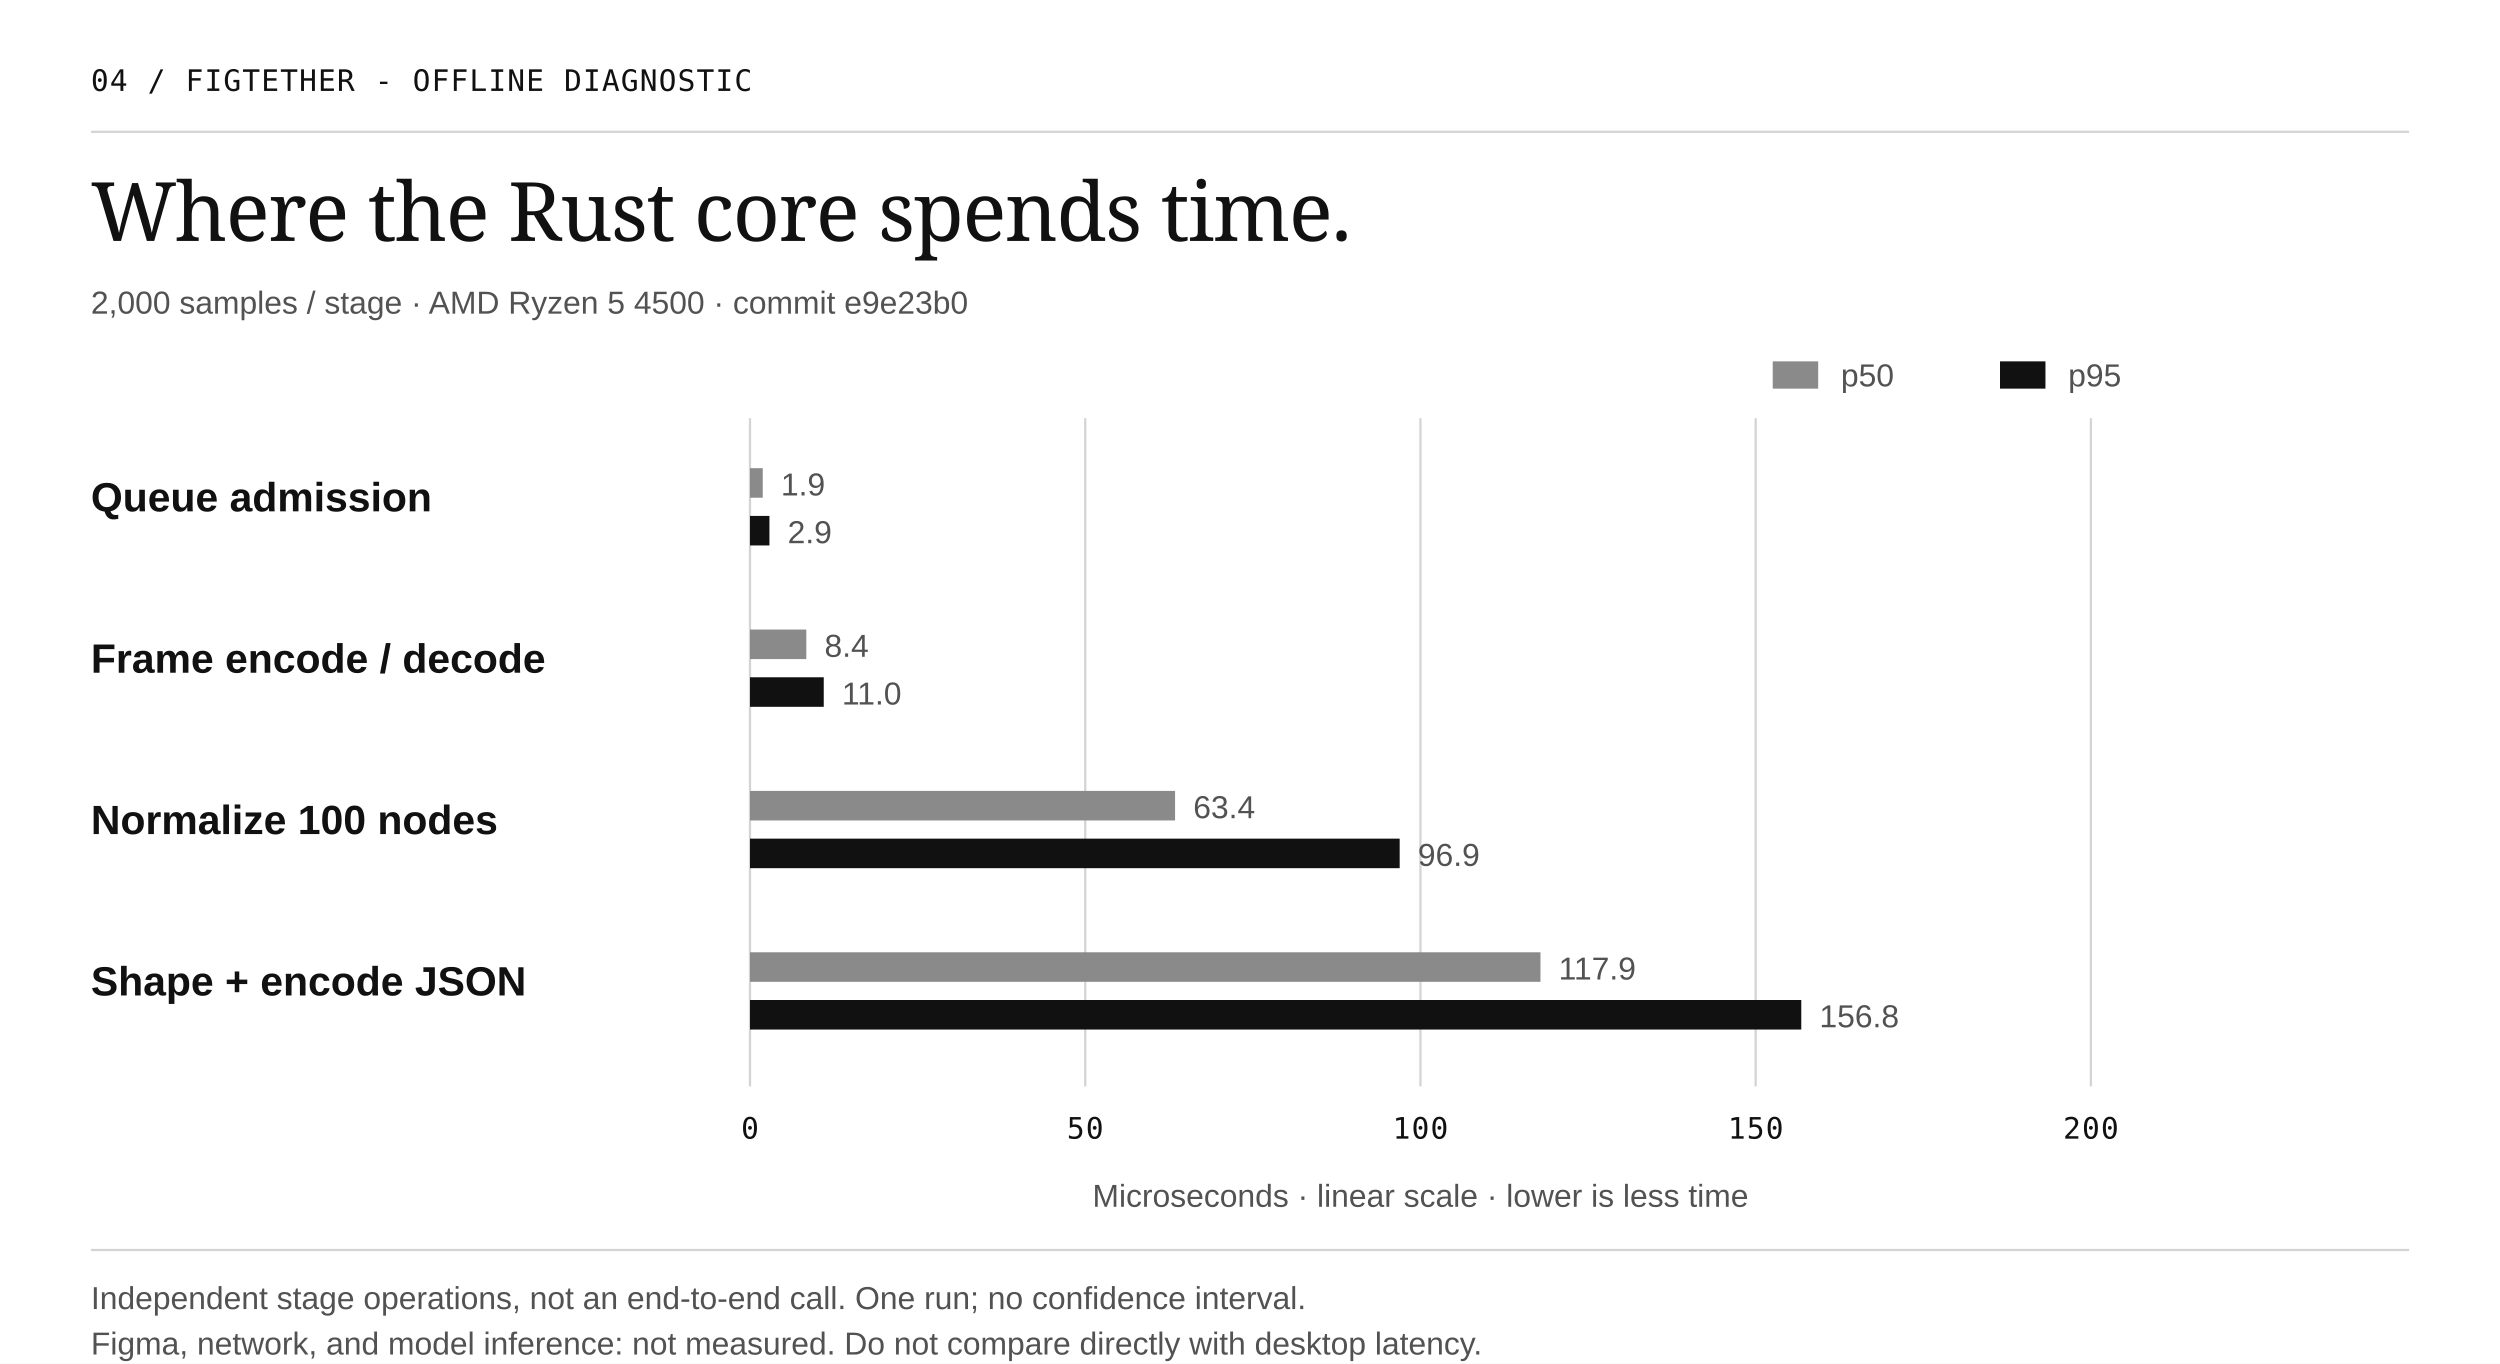
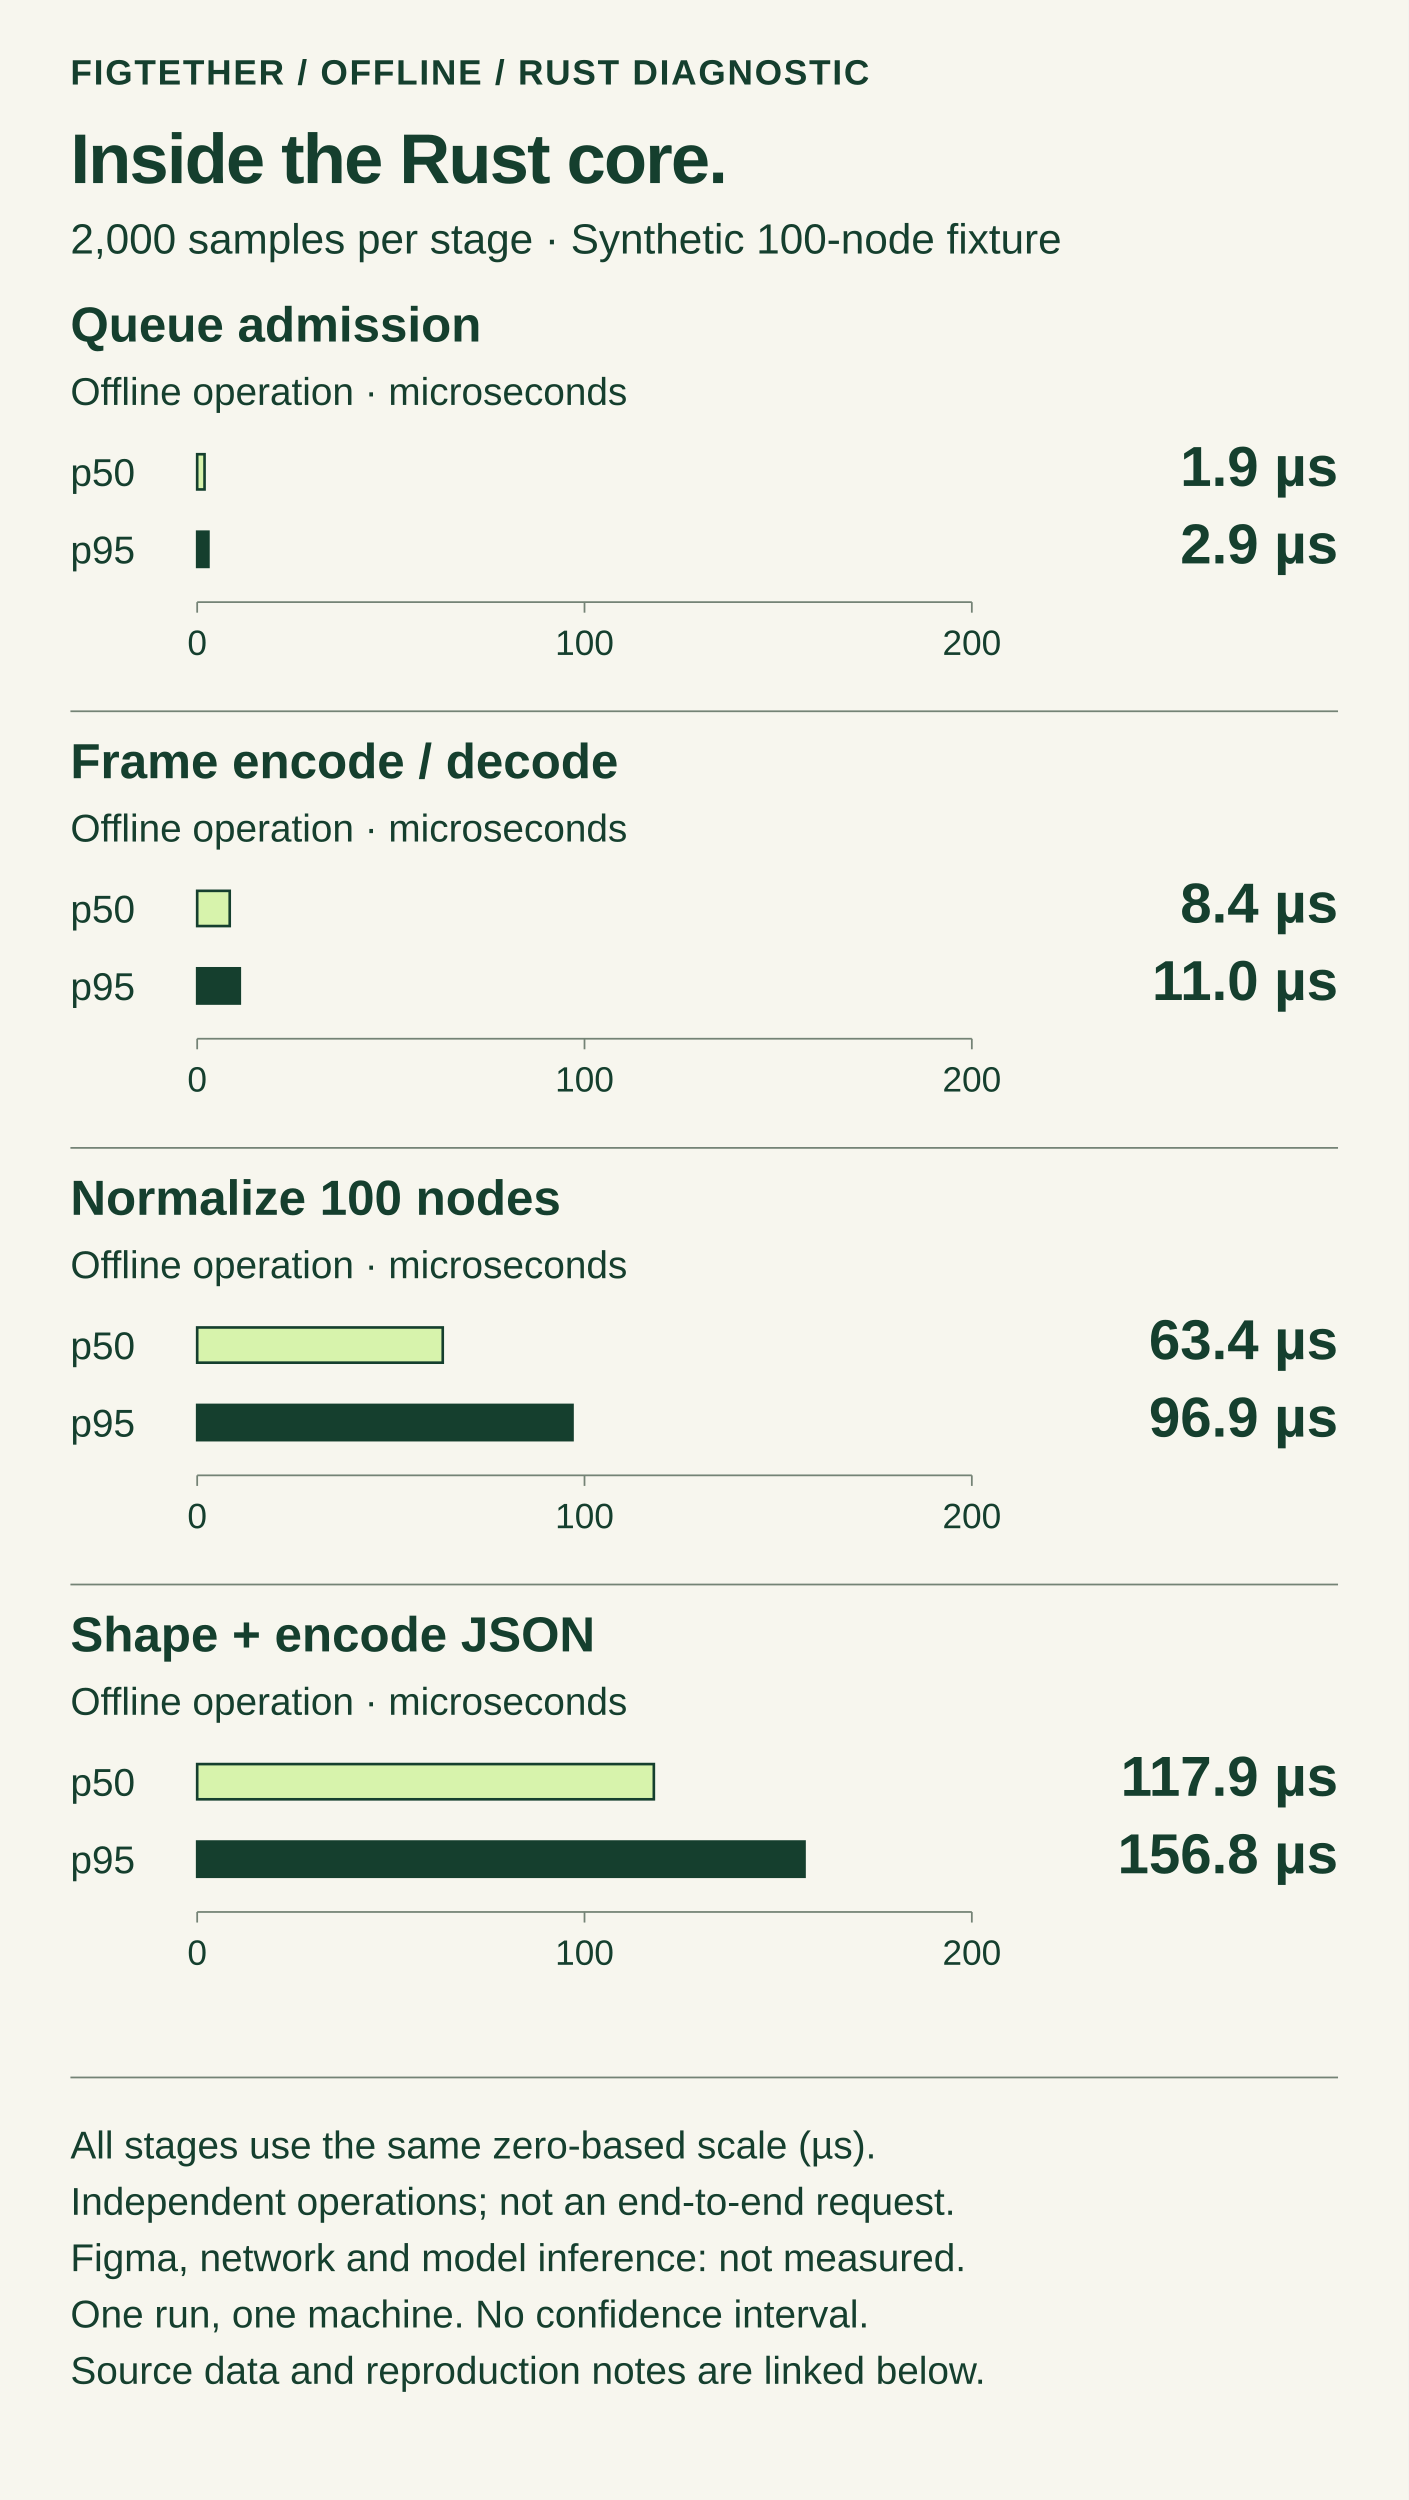
- <svg xmlns="http://www.w3.org/2000/svg" width="1100" height="600" viewBox="0 0 1100 600" role="img" aria-labelledby="title desc">
-   <style>text{fill:#111111;font-family:Arial,Helvetica,sans-serif;font-size:16px}.heading{font-family:Gelasio,Georgia,serif;font-size:36px;font-weight:400;letter-spacing:-.6px}.subhead{font-family:Gelasio,Georgia,serif;font-size:24px}.label{font-size:18px;font-weight:600}.body{font-size:16px}.small{font-size:14px;fill:#525252}.meta{font-family:"Ubuntu Mono",Consolas,monospace;font-size:13px;letter-spacing:.5px}.code{font-family:"Ubuntu Mono",Consolas,monospace;font-size:19px}.value{font-family:Consolas,monospace;font-size:16px}.warn{fill:#9a4b00;font-size:14px}</style>
-   <rect width="1100" height="600" fill="#ffffff" />
+ <svg xmlns="http://www.w3.org/2000/svg" width="800" height="1420" viewBox="0 0 800 1420" role="img" aria-labelledby="title desc">
+   <style>text{fill:#153f2e;font-family:Arial,Helvetica,sans-serif;font-size:24px}.heading{font-size:40px;font-weight:800;letter-spacing:-1px}.label{font-size:28px;font-weight:700}.body{font-size:24px}.small{font-size:22px}.meta{font-size:20px;font-weight:700;letter-spacing:1px}.code{font-family:Consolas,monospace;font-size:26px;font-weight:700}.value{font-size:32px;font-weight:700;font-variant-numeric:tabular-nums}.tick{font-size:20px}.step{font-size:26px;font-weight:800}</style>
+   <rect width="800" height="1420" fill="#f7f6ee" />
  <defs>
    <marker id="arrow" markerWidth="7" markerHeight="7" refX="6" refY="3.5" orient="auto">
-       <path d="M 0 0 L 7 3.5 L 0 7" fill="#111111" />
+       <path d="M 0 0 L 7 3.5 L 0 7" fill="#153f2e" />
    </marker>
  </defs>
-   <text x="40" y="40" class="meta">04 / FIGTETHER - OFFLINE DIAGNOSTIC</text>
-   <path d="M 40 58 L 1060 58" stroke="#d4d4d4" />
-   <text x="40" y="106" class="heading">Where the Rust core spends time.</text>
-   <text x="40" y="138" class="small">2,000 samples / stage · AMD Ryzen 5 4500 · commit e9e23b0</text>
-   <rect x="780" y="159" width="20" height="12" fill="#8a8a8a" />
-   <text x="810" y="170" class="small">p50</text>
-   <rect x="880" y="159" width="20" height="12" fill="#111111" />
-   <text x="910" y="170" class="small">p95</text>
-   <path d="M 330 184 V 478" stroke="#d4d4d4" />
-   <text x="330" y="501" class="meta" text-anchor="middle">0</text>
-   <path d="M 477.5 184 V 478" stroke="#d4d4d4" />
-   <text x="477.5" y="501" class="meta" text-anchor="middle">50</text>
-   <path d="M 625 184 V 478" stroke="#d4d4d4" />
-   <text x="625" y="501" class="meta" text-anchor="middle">100</text>
-   <path d="M 772.5 184 V 478" stroke="#d4d4d4" />
-   <text x="772.5" y="501" class="meta" text-anchor="middle">150</text>
-   <path d="M 920 184 V 478" stroke="#d4d4d4" />
-   <text x="920" y="501" class="meta" text-anchor="middle">200</text>
-   <text x="40" y="225" class="label">Queue admission</text>
-   <rect x="330" y="206" width="5.605" height="13" fill="#8a8a8a" />
-   <text x="343.605" y="218" class="small">1.9</text>
-   <rect x="330" y="227" width="8.555" height="13" fill="#111111" />
-   <text x="346.555" y="239" class="small">2.9</text>
-   <text x="40" y="296" class="label">Frame encode / decode</text>
-   <rect x="330" y="277" width="24.78" height="13" fill="#8a8a8a" />
-   <text x="362.78" y="289" class="small">8.4</text>
-   <rect x="330" y="298" width="32.45" height="13" fill="#111111" />
-   <text x="370.45" y="310" class="small">11.0</text>
-   <text x="40" y="367" class="label">Normalize 100 nodes</text>
-   <rect x="330" y="348" width="187.03" height="13" fill="#8a8a8a" />
-   <text x="525.03" y="360" class="small">63.4</text>
-   <rect x="330" y="369" width="285.855" height="13" fill="#111111" />
-   <text x="623.855" y="381" class="small">96.9</text>
-   <text x="40" y="438" class="label">Shape + encode JSON</text>
-   <rect x="330" y="419" width="347.805" height="13" fill="#8a8a8a" />
-   <text x="685.805" y="431" class="small">117.9</text>
-   <rect x="330" y="440" width="462.56" height="13" fill="#111111" />
-   <text x="800.56" y="452" class="small">156.8</text>
-   <text x="625" y="531" class="small" text-anchor="middle">Microseconds · linear scale · lower is less time</text>
-   <path d="M 40 550 L 1060 550" stroke="#d4d4d4" />
-   <text x="40" y="576" class="small">Independent stage operations, not an end-to-end call. One run; no confidence interval.</text>
-   <text x="40" y="596" class="small">Figma, network, and model inference: not measured. Do not compare directly with desktop latency.</text>
+   <text x="40" y="48" class="meta">FIGTETHER / OFFLINE / RUST DIAGNOSTIC</text>
+   <text x="40" y="104" class="heading">Inside the Rust core.</text>
+   <text x="40" y="144" class="body">2,000 samples per stage · Synthetic 100-node fixture</text>
+   <text x="40" y="194" class="label">Queue admission</text>
+   <text x="40" y="230" class="small">Offline operation · microseconds</text>
+   <text x="40" y="276" class="small">p50</text>
+   <rect x="112" y="258" width="4.18" height="20" fill="#d7f3ac" stroke="#153f2e" stroke-width="1.5" />
+   <text x="760" y="276" class="value" text-anchor="end">1.9 µs</text>
+   <text x="40" y="320" class="small">p95</text>
+   <rect x="112" y="302" width="6.38" height="20" fill="#153f2e" stroke="#153f2e" stroke-width="1.5" />
+   <text x="760" y="320" class="value" text-anchor="end">2.9 µs</text>
+   <path d="M 112 342 L 552 342" fill="none" stroke="#748375" />
+   <path d="M 112 342 L 112 348" fill="none" stroke="#748375" />
+   <text x="112" y="372" class="tick" text-anchor="middle">0</text>
+   <path d="M 332 342 L 332 348" fill="none" stroke="#748375" />
+   <text x="332" y="372" class="tick" text-anchor="middle">100</text>
+   <path d="M 552 342 L 552 348" fill="none" stroke="#748375" />
+   <text x="552" y="372" class="tick" text-anchor="middle">200</text>
+   <path d="M 40 404 L 760 404" fill="none" stroke="#748375" />
+   <text x="40" y="442" class="label">Frame encode / decode</text>
+   <text x="40" y="478" class="small">Offline operation · microseconds</text>
+   <text x="40" y="524" class="small">p50</text>
+   <rect x="112" y="506" width="18.48" height="20" fill="#d7f3ac" stroke="#153f2e" stroke-width="1.5" />
+   <text x="760" y="524" class="value" text-anchor="end">8.4 µs</text>
+   <text x="40" y="568" class="small">p95</text>
+   <rect x="112" y="550" width="24.2" height="20" fill="#153f2e" stroke="#153f2e" stroke-width="1.5" />
+   <text x="760" y="568" class="value" text-anchor="end">11.0 µs</text>
+   <path d="M 112 590 L 552 590" fill="none" stroke="#748375" />
+   <path d="M 112 590 L 112 596" fill="none" stroke="#748375" />
+   <text x="112" y="620" class="tick" text-anchor="middle">0</text>
+   <path d="M 332 590 L 332 596" fill="none" stroke="#748375" />
+   <text x="332" y="620" class="tick" text-anchor="middle">100</text>
+   <path d="M 552 590 L 552 596" fill="none" stroke="#748375" />
+   <text x="552" y="620" class="tick" text-anchor="middle">200</text>
+   <path d="M 40 652 L 760 652" fill="none" stroke="#748375" />
+   <text x="40" y="690" class="label">Normalize 100 nodes</text>
+   <text x="40" y="726" class="small">Offline operation · microseconds</text>
+   <text x="40" y="772" class="small">p50</text>
+   <rect x="112" y="754" width="139.48" height="20" fill="#d7f3ac" stroke="#153f2e" stroke-width="1.5" />
+   <text x="760" y="772" class="value" text-anchor="end">63.4 µs</text>
+   <text x="40" y="816" class="small">p95</text>
+   <rect x="112" y="798" width="213.18" height="20" fill="#153f2e" stroke="#153f2e" stroke-width="1.5" />
+   <text x="760" y="816" class="value" text-anchor="end">96.9 µs</text>
+   <path d="M 112 838 L 552 838" fill="none" stroke="#748375" />
+   <path d="M 112 838 L 112 844" fill="none" stroke="#748375" />
+   <text x="112" y="868" class="tick" text-anchor="middle">0</text>
+   <path d="M 332 838 L 332 844" fill="none" stroke="#748375" />
+   <text x="332" y="868" class="tick" text-anchor="middle">100</text>
+   <path d="M 552 838 L 552 844" fill="none" stroke="#748375" />
+   <text x="552" y="868" class="tick" text-anchor="middle">200</text>
+   <path d="M 40 900 L 760 900" fill="none" stroke="#748375" />
+   <text x="40" y="938" class="label">Shape + encode JSON</text>
+   <text x="40" y="974" class="small">Offline operation · microseconds</text>
+   <text x="40" y="1020" class="small">p50</text>
+   <rect x="112" y="1002" width="259.38" height="20" fill="#d7f3ac" stroke="#153f2e" stroke-width="1.5" />
+   <text x="760" y="1020" class="value" text-anchor="end">117.9 µs</text>
+   <text x="40" y="1064" class="small">p95</text>
+   <rect x="112" y="1046" width="344.96" height="20" fill="#153f2e" stroke="#153f2e" stroke-width="1.5" />
+   <text x="760" y="1064" class="value" text-anchor="end">156.8 µs</text>
+   <path d="M 112 1086 L 552 1086" fill="none" stroke="#748375" />
+   <path d="M 112 1086 L 112 1092" fill="none" stroke="#748375" />
+   <text x="112" y="1116" class="tick" text-anchor="middle">0</text>
+   <path d="M 332 1086 L 332 1092" fill="none" stroke="#748375" />
+   <text x="332" y="1116" class="tick" text-anchor="middle">100</text>
+   <path d="M 552 1086 L 552 1092" fill="none" stroke="#748375" />
+   <text x="552" y="1116" class="tick" text-anchor="middle">200</text>
+   <path d="M 40 1180 L 760 1180" fill="none" stroke="#748375" />
+   <text x="40" y="1226" class="small">All stages use the same zero-based scale (µs).</text>
+   <text x="40" y="1258" class="small">Independent operations; not an end-to-end request.</text>
+   <text x="40" y="1290" class="small">Figma, network and model inference: not measured.</text>
+   <text x="40" y="1322" class="small">One run, one machine. No confidence interval.</text>
+   <text x="40" y="1354" class="small">Source data and reproduction notes are linked below.</text>
</svg>
